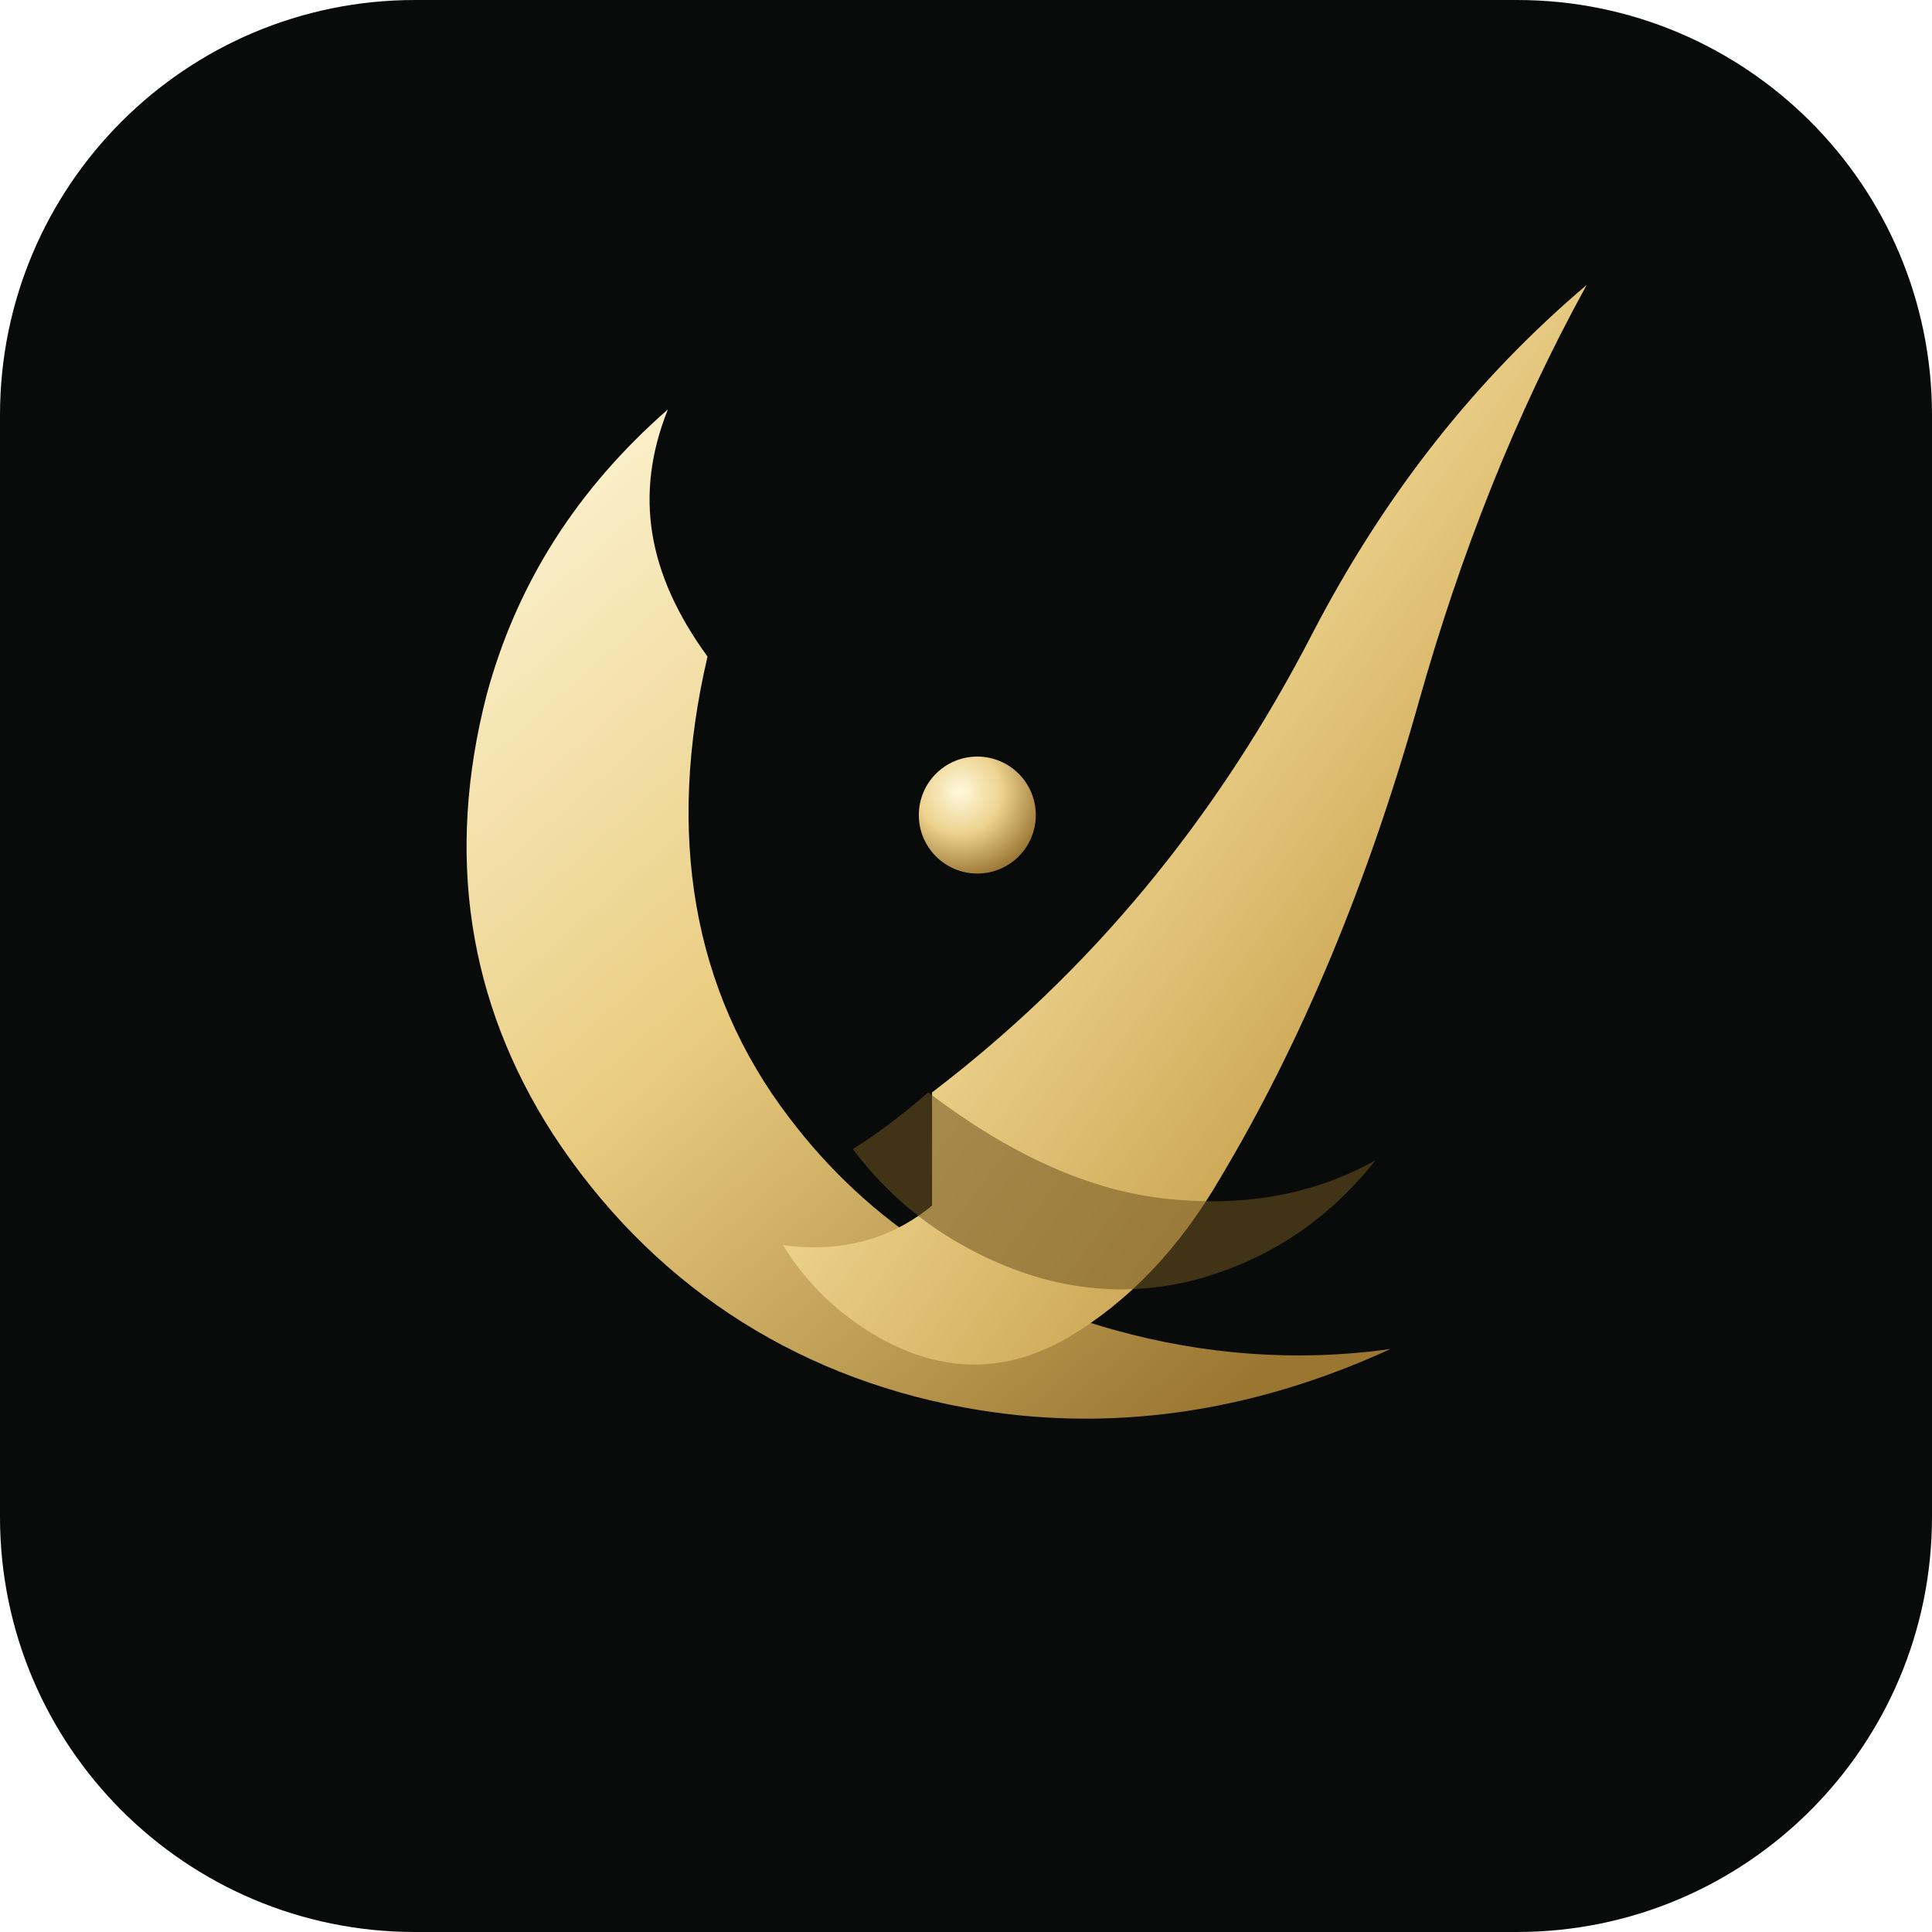
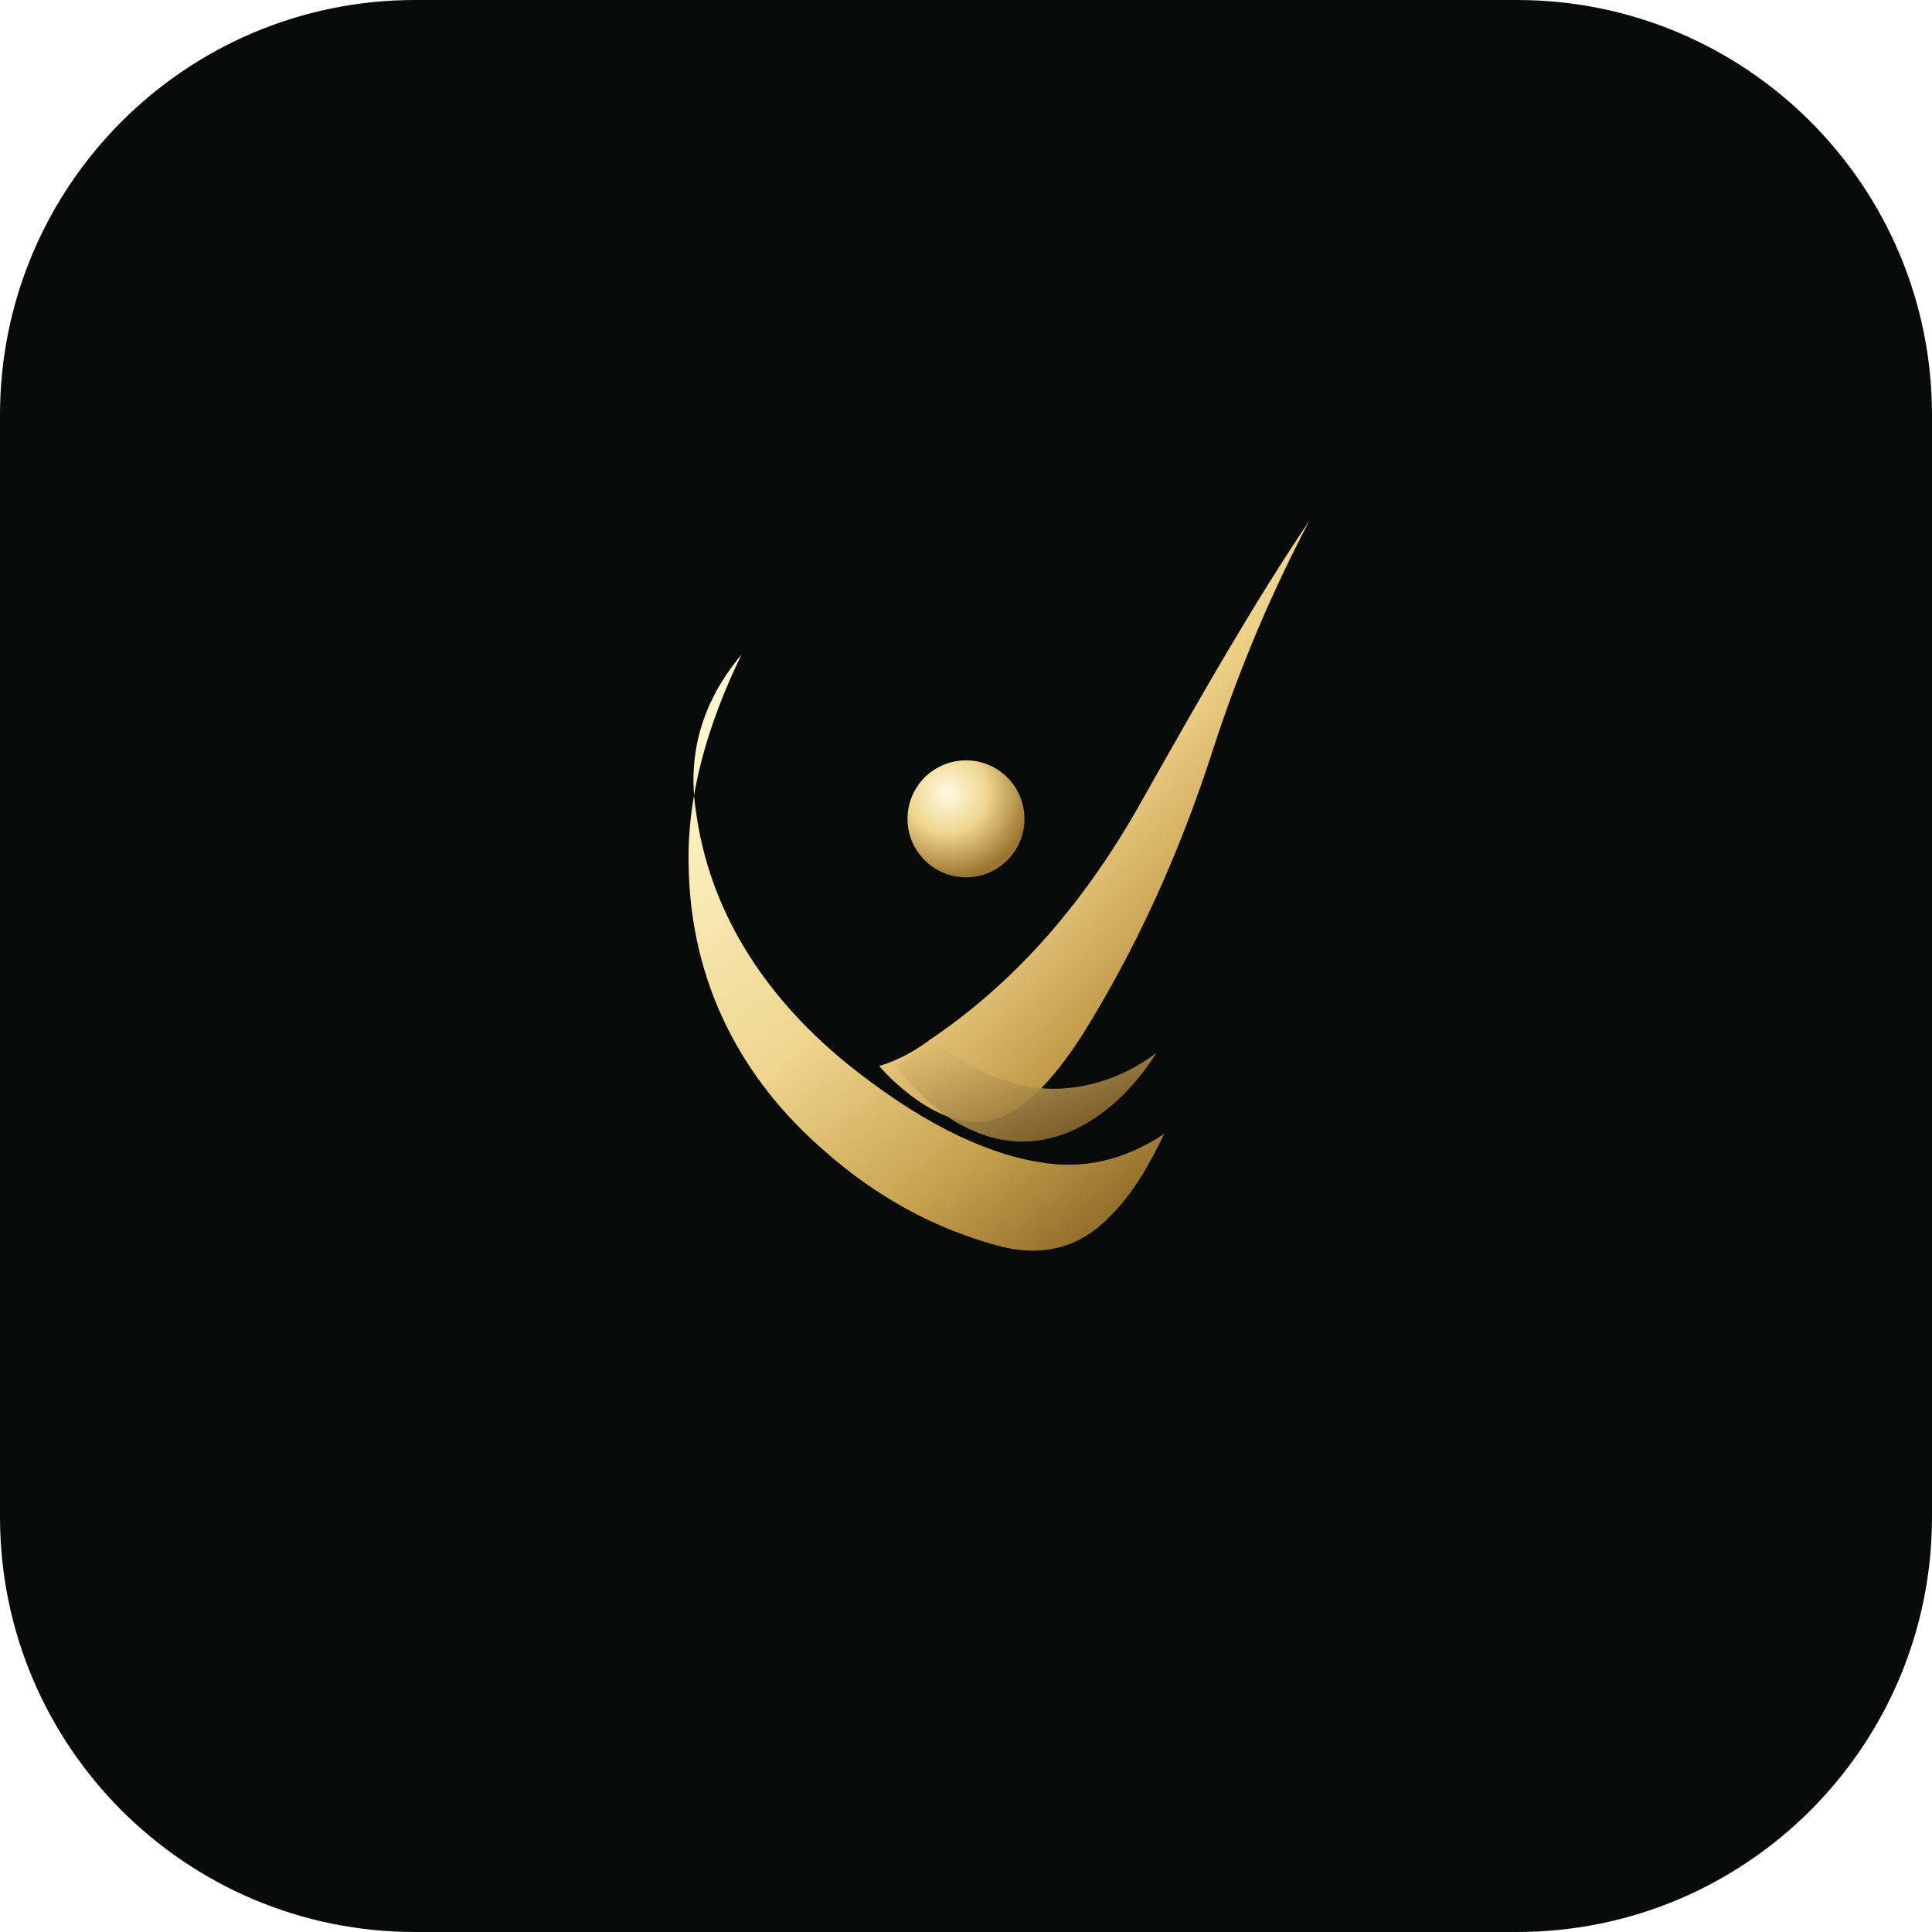
<svg xmlns="http://www.w3.org/2000/svg" viewBox="0 0 1024 1024" role="img" aria-label="UNIGO">
  <defs>
-     <linearGradient id="gold-main" x1="0" y1="0" x2="1" y2="1">
-       <stop offset="0" stop-color="#fff4c9" />
-       <stop offset="0.42" stop-color="#efd58f" />
-       <stop offset="0.72" stop-color="#caa552" />
-       <stop offset="1" stop-color="#7f6226" />
+     <linearGradient id="leftGold" x1="0.2" y1="0" x2="0.85" y2="1">
+       <stop offset="0" stop-color="#fff7cf" />
+       <stop offset="0.48" stop-color="#efd58e" />
+       <stop offset="0.78" stop-color="#c6a04d" />
+       <stop offset="1" stop-color="#8d6928" />
    </linearGradient>
-     <linearGradient id="gold-soft" x1="0" y1="0" x2="0.8" y2="1">
-       <stop offset="0" stop-color="#fff8dc" />
-       <stop offset="0.5" stop-color="#e9cc7f" />
-       <stop offset="1" stop-color="#9a7630" />
+     <linearGradient id="rightGold" x1="0.15" y1="0" x2="0.9" y2="1">
+       <stop offset="0" stop-color="#fff8d7" />
+       <stop offset="0.45" stop-color="#efd28a" />
+       <stop offset="0.74" stop-color="#bd9441" />
+       <stop offset="1" stop-color="#75531d" />
    </linearGradient>
-     <radialGradient id="orb" cx="35%" cy="30%" r="75%">
-       <stop offset="0" stop-color="#fff9dd" />
-       <stop offset="0.48" stop-color="#ecd28e" />
-       <stop offset="1" stop-color="#987532" />
+     <linearGradient id="innerGold" x1="0" y1="0" x2="1" y2="1">
+       <stop offset="0" stop-color="#e7c977" />
+       <stop offset="1" stop-color="#6f4e1a" />
+     </linearGradient>
+     <radialGradient id="orb" cx="34%" cy="28%" r="72%">
+       <stop offset="0" stop-color="#fffbe2" />
+       <stop offset="0.48" stop-color="#efd58e" />
+       <stop offset="1" stop-color="#9c7630" />
    </radialGradient>
  </defs>
  <rect width="1024" height="1024" rx="220" fill="#090a0a" />
-   <path d="M375 348c-22 94-8 177 43 244 43 57 101 93 173 113 47 13 96 17 146 10-74 34-150 45-226 31-92-17-167-67-218-145-45-70-57-148-35-233 16-59 48-109 96-151-18 45-11 87 21 131z" fill="url(#gold-soft)" />
-   <path d="M494 579c84-64 151-145 202-244 38-73 86-134 145-184-38 69-67 143-89 221-27 96-62 180-105 252-22 38-49 66-81 85-33 19-66 19-100 0-21-12-38-28-51-49 31 4 57-3 79-21z" fill="url(#gold-main)" />
-   <path d="M492 579c42 32 83 51 123 56 42 5 80-1 114-20-26 33-59 54-98 64-42 10-84 3-126-22-20-12-38-28-53-48 13-8 26-18 40-30z" fill="#6f531f" opacity=".55" />
-   <circle cx="518" cy="432" r="31" fill="url(#orb)" />
+   <path d="M393 347c-18 37-29 75-28 112 1 62 28 113 72 151 27 24 58 41 91 50 25 7 45 1 61-16 11-11 20-26 28-43-21 14-43 19-66 15-31-5-66-23-103-53-45-37-72-82-79-132-5-31 3-59 24-84z" fill="url(#leftGold)" />
+   <path d="M493 551c46-31 83-74 113-128 31-55 59-104 88-147-20 38-37 78-51 121-18 56-41 106-69 151-18 28-34 43-50 46-13 2-25-2-38-11-7-5-14-11-20-18 10-3 19-8 27-14z" fill="url(#rightGold)" />
+   <path d="M493 551c24 18 47 27 69 26 18-1 35-7 51-19-12 19-27 33-44 41-20 9-40 8-60-3-13-7-24-18-34-31 6-3 12-8 18-14z" fill="url(#innerGold)" opacity=".9" />
+   <circle cx="512" cy="434" r="31" fill="url(#orb)" />
</svg>
